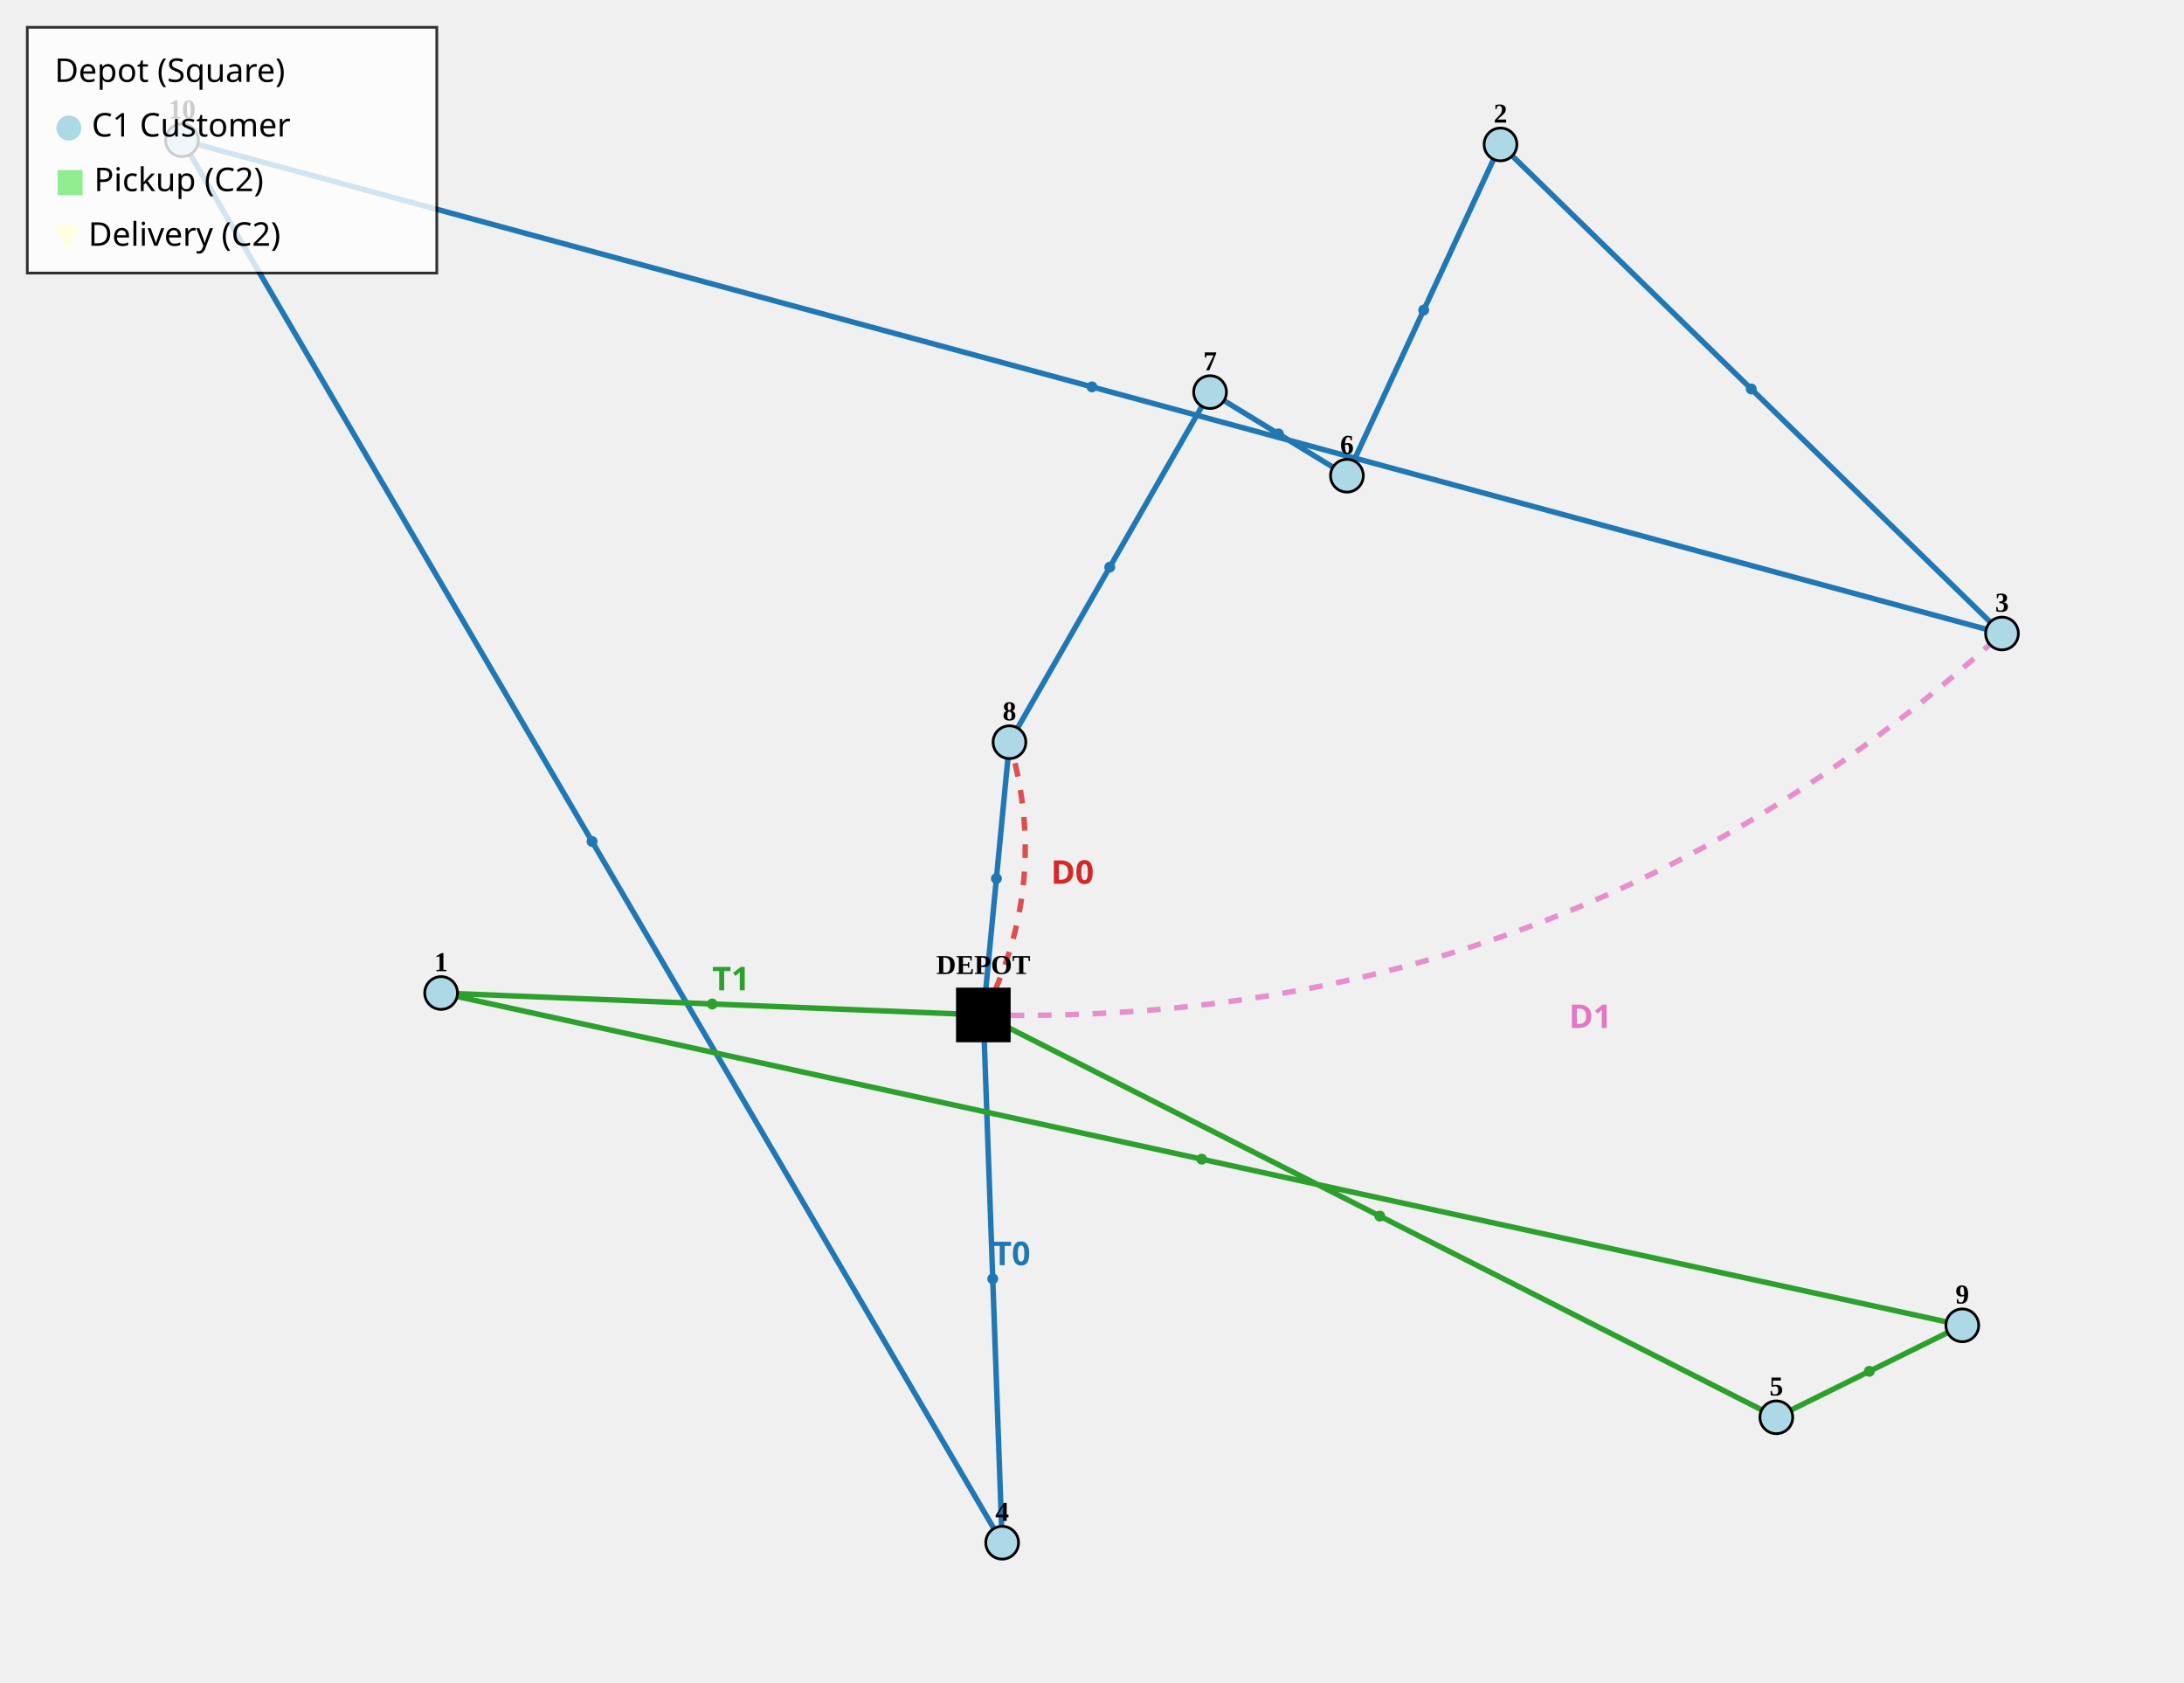
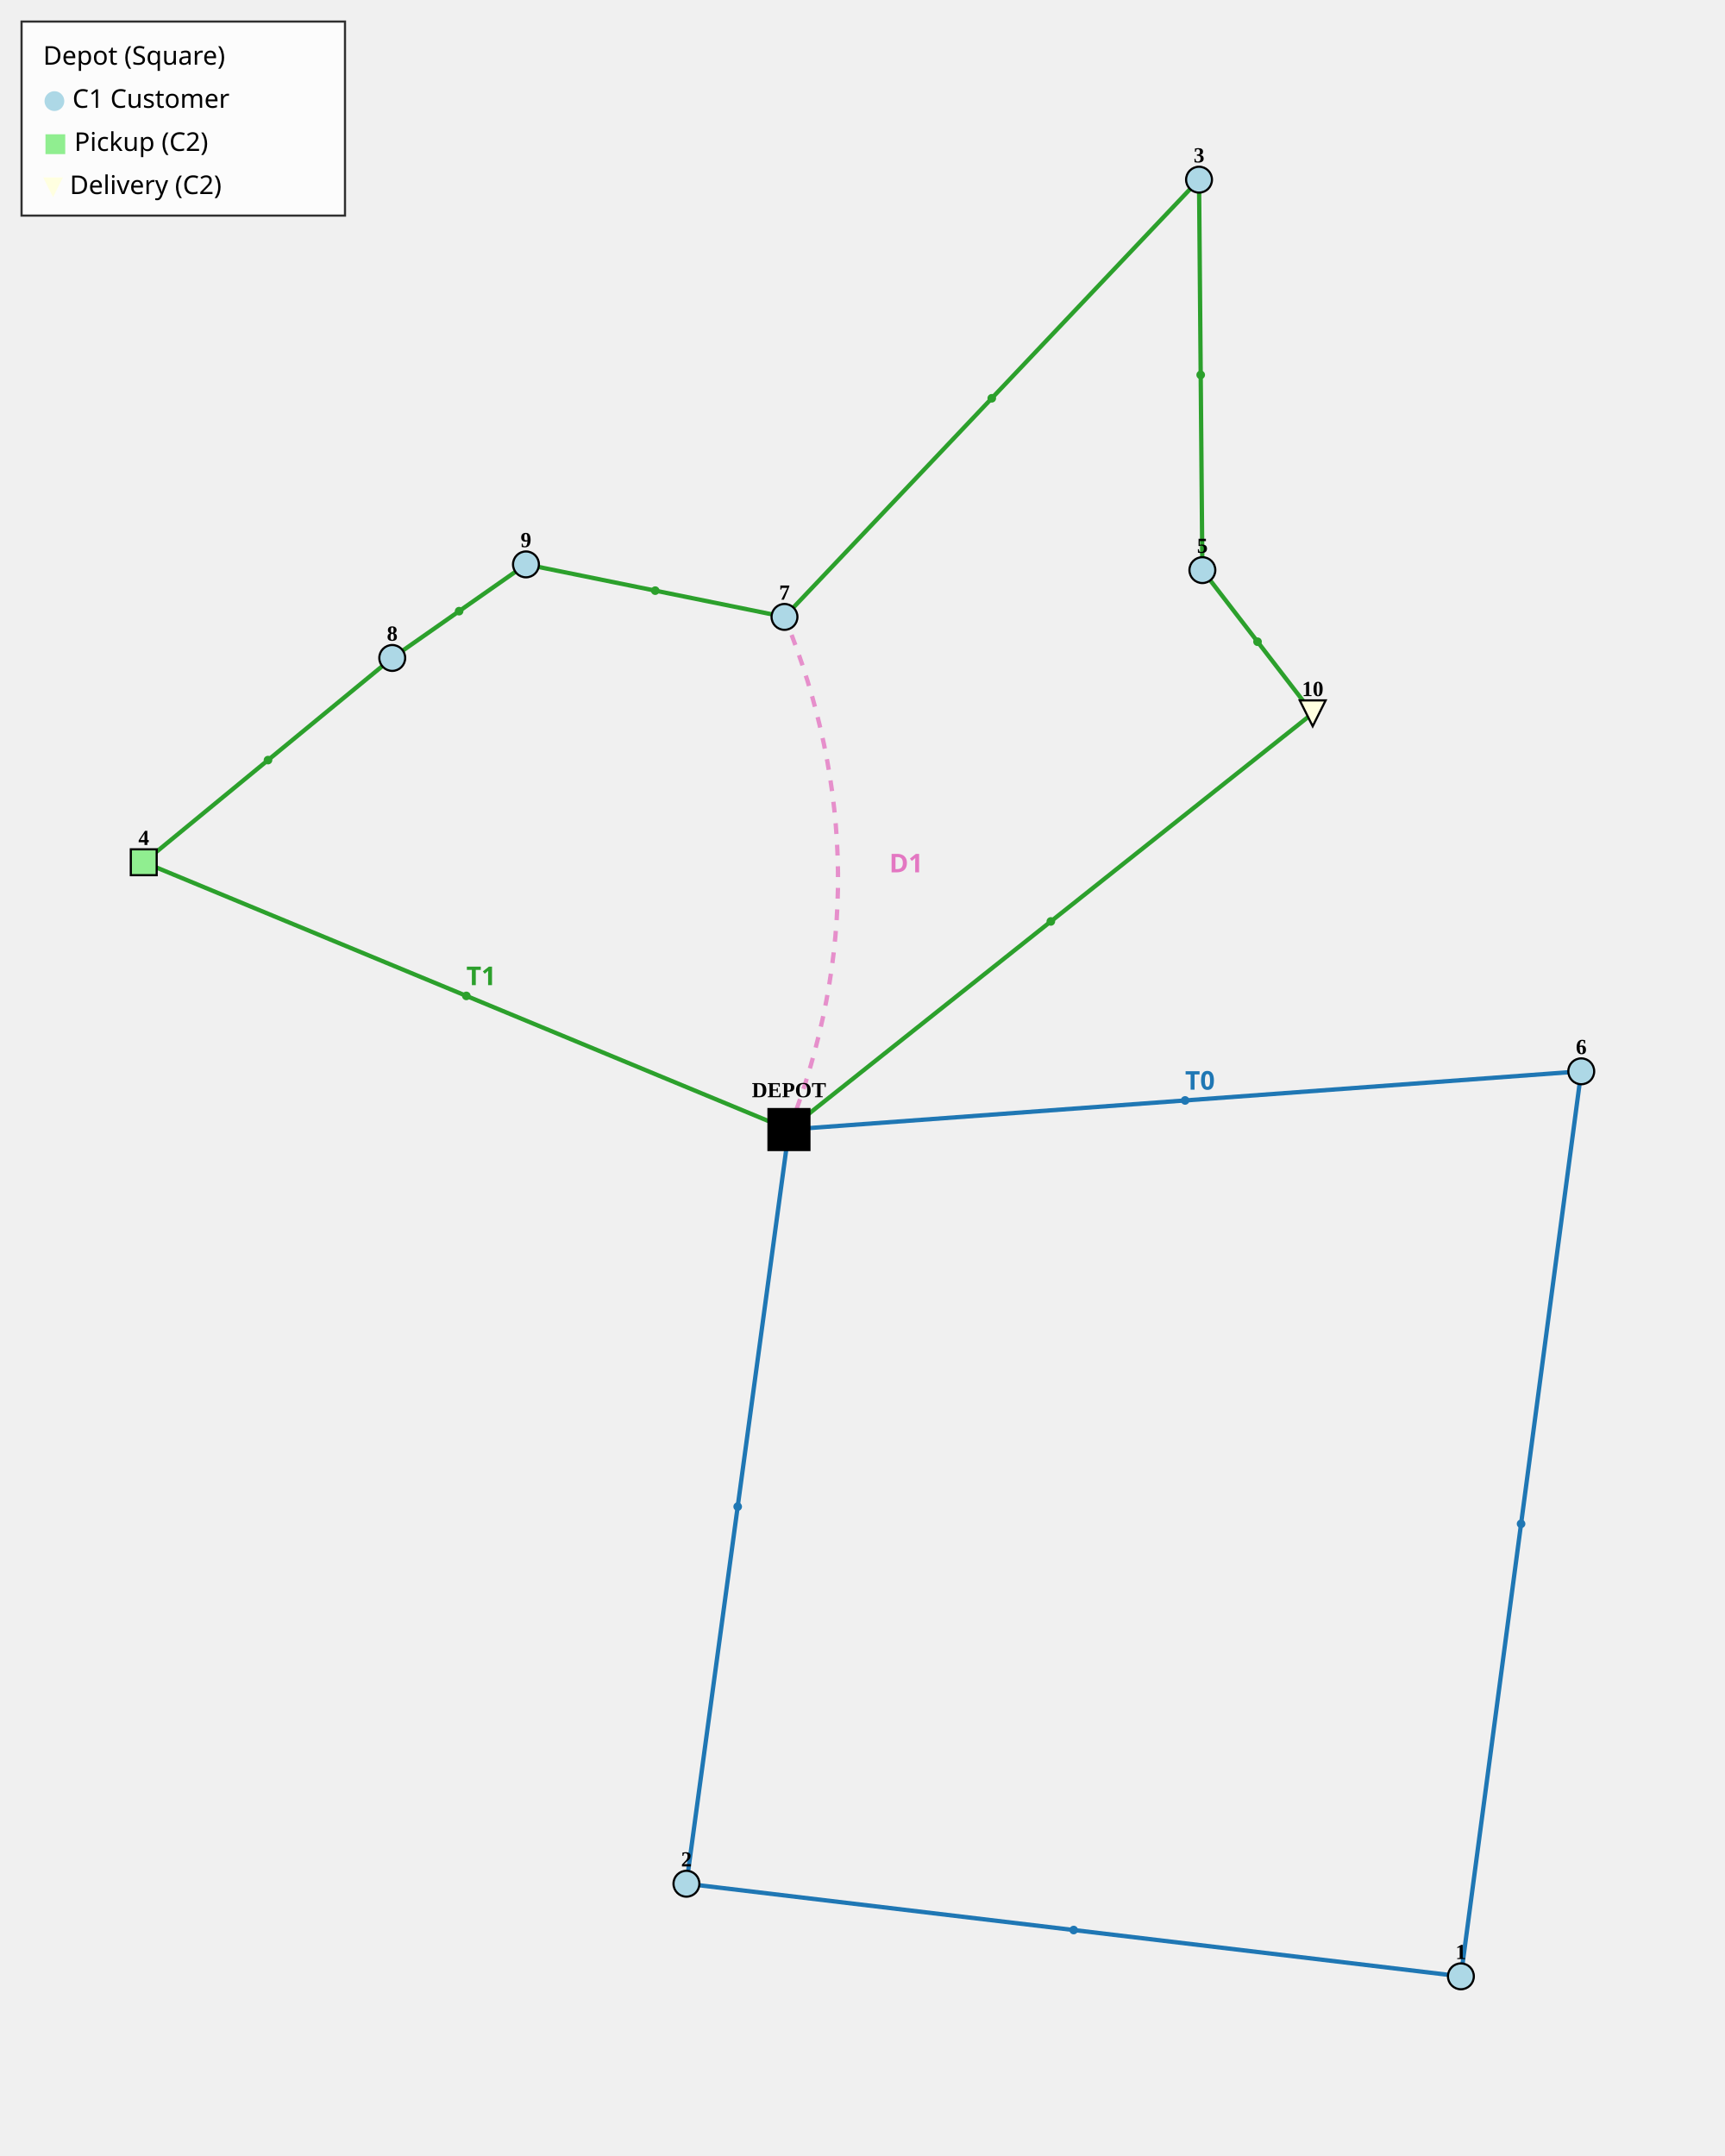
- <svg xmlns="http://www.w3.org/2000/svg" viewBox="0 0 800 616.303" style="background-color: white;">
+ <svg xmlns="http://www.w3.org/2000/svg" viewBox="0 0 800 1000" style="background-color: white;">
  <style>.txt { font-family: sans-serif; font-size: 12px; } .label { font-weight: bold; font-size: 10px; }</style>
-   <path d="M 360.199,371.68 Q 384.96,323.651 369.767,271.795" fill="none" stroke="#d62728" stroke-width="2" stroke-dasharray="5,5" opacity="0.8" />
-   <text x="384.96" y="323.651" fill="#d62728" class="txt" font-weight="bold">D0</text>
-   <path d="M 360.199,371.68 Q 574.703,376.464 733.333,231.994" fill="none" stroke="#e377c2" stroke-width="2" stroke-dasharray="5,5" opacity="0.8" />
-   <text x="574.703" y="376.464" fill="#e377c2" class="txt" font-weight="bold">D1</text>
-   <polyline points="360.199,371.68 367.088,564.945 66.667,51.359 733.333,231.994 549.636,52.889 493.379,174.206 443.245,143.59 369.767,271.795 360.199,371.68" fill="none" stroke="#1f77b4" stroke-width="2" />
-   <circle cx="363.643" cy="468.312" r="2" fill="#1f77b4" />
-   <text x="363.643" y="463.312" fill="#1f77b4" class="txt" font-weight="bold">T0</text>
-   <circle cx="216.877" cy="308.152" r="2" fill="#1f77b4" />
-   <circle cx="400" cy="141.676" r="2" fill="#1f77b4" />
-   <circle cx="641.485" cy="142.442" r="2" fill="#1f77b4" />
-   <circle cx="521.508" cy="113.548" r="2" fill="#1f77b4" />
-   <circle cx="468.312" cy="158.898" r="2" fill="#1f77b4" />
-   <circle cx="406.506" cy="207.692" r="2" fill="#1f77b4" />
-   <circle cx="364.983" cy="321.737" r="2" fill="#1f77b4" />
-   <polyline points="360.199,371.68 161.577,363.643 718.791,485.343 650.67,519.02 360.199,371.68" fill="none" stroke="#2ca02c" stroke-width="2" />
-   <circle cx="260.888" cy="367.662" r="2" fill="#2ca02c" />
-   <text x="260.888" y="362.662" fill="#2ca02c" class="txt" font-weight="bold">T1</text>
-   <circle cx="440.184" cy="424.493" r="2" fill="#2ca02c" />
-   <circle cx="684.73" cy="502.181" r="2" fill="#2ca02c" />
-   <circle cx="505.434" cy="445.35" r="2" fill="#2ca02c" />
-   <rect x="350.199" y="361.68" width="20" height="20" fill="black" />
-   <text x="360.199" y="356.68" text-anchor="middle" class="label">DEPOT</text>
-   <circle cx="161.577" cy="363.643" r="6" fill="lightblue" stroke="black" stroke-width="1" />
-   <text x="161.577" y="355.643" text-anchor="middle" class="label">1</text>
-   <circle cx="549.636" cy="52.889" r="6" fill="lightblue" stroke="black" stroke-width="1" />
-   <text x="549.636" y="44.889" text-anchor="middle" class="label">2</text>
-   <circle cx="733.333" cy="231.994" r="6" fill="lightblue" stroke="black" stroke-width="1" />
-   <text x="733.333" y="223.994" text-anchor="middle" class="label">3</text>
-   <circle cx="367.088" cy="564.945" r="6" fill="lightblue" stroke="black" stroke-width="1" />
-   <text x="367.088" y="556.945" text-anchor="middle" class="label">4</text>
-   <circle cx="650.67" cy="519.02" r="6" fill="lightblue" stroke="black" stroke-width="1" />
-   <text x="650.67" y="511.02" text-anchor="middle" class="label">5</text>
-   <circle cx="493.379" cy="174.206" r="6" fill="lightblue" stroke="black" stroke-width="1" />
-   <text x="493.379" y="166.206" text-anchor="middle" class="label">6</text>
-   <circle cx="443.245" cy="143.59" r="6" fill="lightblue" stroke="black" stroke-width="1" />
-   <text x="443.245" y="135.59" text-anchor="middle" class="label">7</text>
-   <circle cx="369.767" cy="271.795" r="6" fill="lightblue" stroke="black" stroke-width="1" />
-   <text x="369.767" y="263.795" text-anchor="middle" class="label">8</text>
-   <circle cx="718.791" cy="485.343" r="6" fill="lightblue" stroke="black" stroke-width="1" />
-   <text x="718.791" y="477.343" text-anchor="middle" class="label">9</text>
-   <circle cx="66.667" cy="51.359" r="6" fill="lightblue" stroke="black" stroke-width="1" />
-   <text x="66.667" y="43.359" text-anchor="middle" class="label">10</text>
+   <path d="M 365.891,523.911 Q 412.414,404.608 363.824,286.132" fill="none" stroke="#e377c2" stroke-width="2" stroke-dasharray="5,5" opacity="0.8" />
+   <text x="412.414" y="404.608" fill="#e377c2" class="txt" font-weight="bold">D1</text>
+   <polyline points="365.891,523.911 733.333,496.9 677.519,916.667 318.346,873.716 365.891,523.911" fill="none" stroke="#1f77b4" stroke-width="2" />
+   <circle cx="549.612" cy="510.406" r="2" fill="#1f77b4" />
+   <text x="549.612" y="505.406" fill="#1f77b4" class="txt" font-weight="bold">T0</text>
+   <circle cx="705.426" cy="706.784" r="2" fill="#1f77b4" />
+   <circle cx="497.933" cy="895.191" r="2" fill="#1f77b4" />
+   <circle cx="342.119" cy="698.813" r="2" fill="#1f77b4" />
+   <polyline points="365.891,523.911 66.667,399.929 181.912,305.172 243.928,261.778 363.824,286.132 556.072,83.333 557.623,264.435 608.786,330.854 365.891,523.911" fill="none" stroke="#2ca02c" stroke-width="2" />
+   <circle cx="216.279" cy="461.92" r="2" fill="#2ca02c" />
+   <text x="216.279" y="456.92" fill="#2ca02c" class="txt" font-weight="bold">T1</text>
+   <circle cx="124.289" cy="352.55" r="2" fill="#2ca02c" />
+   <circle cx="212.92" cy="283.475" r="2" fill="#2ca02c" />
+   <circle cx="303.876" cy="273.955" r="2" fill="#2ca02c" />
+   <circle cx="459.948" cy="184.733" r="2" fill="#2ca02c" />
+   <circle cx="556.848" cy="173.884" r="2" fill="#2ca02c" />
+   <circle cx="583.204" cy="297.644" r="2" fill="#2ca02c" />
+   <circle cx="487.339" cy="427.382" r="2" fill="#2ca02c" />
+   <rect x="355.891" y="513.911" width="20" height="20" fill="black" />
+   <text x="365.891" y="508.911" text-anchor="middle" class="label">DEPOT</text>
+   <circle cx="677.519" cy="916.667" r="6" fill="lightblue" stroke="black" stroke-width="1" />
+   <text x="677.519" y="908.667" text-anchor="middle" class="label">1</text>
+   <circle cx="318.346" cy="873.716" r="6" fill="lightblue" stroke="black" stroke-width="1" />
+   <text x="318.346" y="865.716" text-anchor="middle" class="label">2</text>
+   <circle cx="556.072" cy="83.333" r="6" fill="lightblue" stroke="black" stroke-width="1" />
+   <text x="556.072" y="75.333" text-anchor="middle" class="label">3</text>
+   <rect x="60.667" y="393.929" width="12" height="12" fill="lightgreen" stroke="black" stroke-width="1" />
+   <text x="66.667" y="391.929" text-anchor="middle" class="label">4</text>
+   <circle cx="557.623" cy="264.435" r="6" fill="lightblue" stroke="black" stroke-width="1" />
+   <text x="557.623" y="256.435" text-anchor="middle" class="label">5</text>
+   <circle cx="733.333" cy="496.9" r="6" fill="lightblue" stroke="black" stroke-width="1" />
+   <text x="733.333" y="488.9" text-anchor="middle" class="label">6</text>
+   <circle cx="363.824" cy="286.132" r="6" fill="lightblue" stroke="black" stroke-width="1" />
+   <text x="363.824" y="278.132" text-anchor="middle" class="label">7</text>
+   <circle cx="181.912" cy="305.172" r="6" fill="lightblue" stroke="black" stroke-width="1" />
+   <text x="181.912" y="297.172" text-anchor="middle" class="label">8</text>
+   <circle cx="243.928" cy="261.778" r="6" fill="lightblue" stroke="black" stroke-width="1" />
+   <text x="243.928" y="253.778" text-anchor="middle" class="label">9</text>
+   <polygon points="608.786,336.854 602.786,324.854 614.786,324.854" fill="lightyellow" stroke="black" stroke-width="1" />
+   <text x="608.786" y="322.854" text-anchor="middle" class="label">10</text>
  <rect x="10" y="10" width="150" height="90" fill="white" stroke="black" opacity="0.8" />
  <text x="20" y="30" class="txt">Depot (Square)</text>
  <text x="20" y="50" class="txt">
    <tspan fill="lightblue">●</tspan> C1 Customer</text>
  <text x="20" y="70" class="txt">
    <tspan fill="lightgreen">■</tspan> Pickup (C2)</text>
  <text x="20" y="90" class="txt">
    <tspan fill="lightyellow">▼</tspan> Delivery (C2)</text>
</svg>
